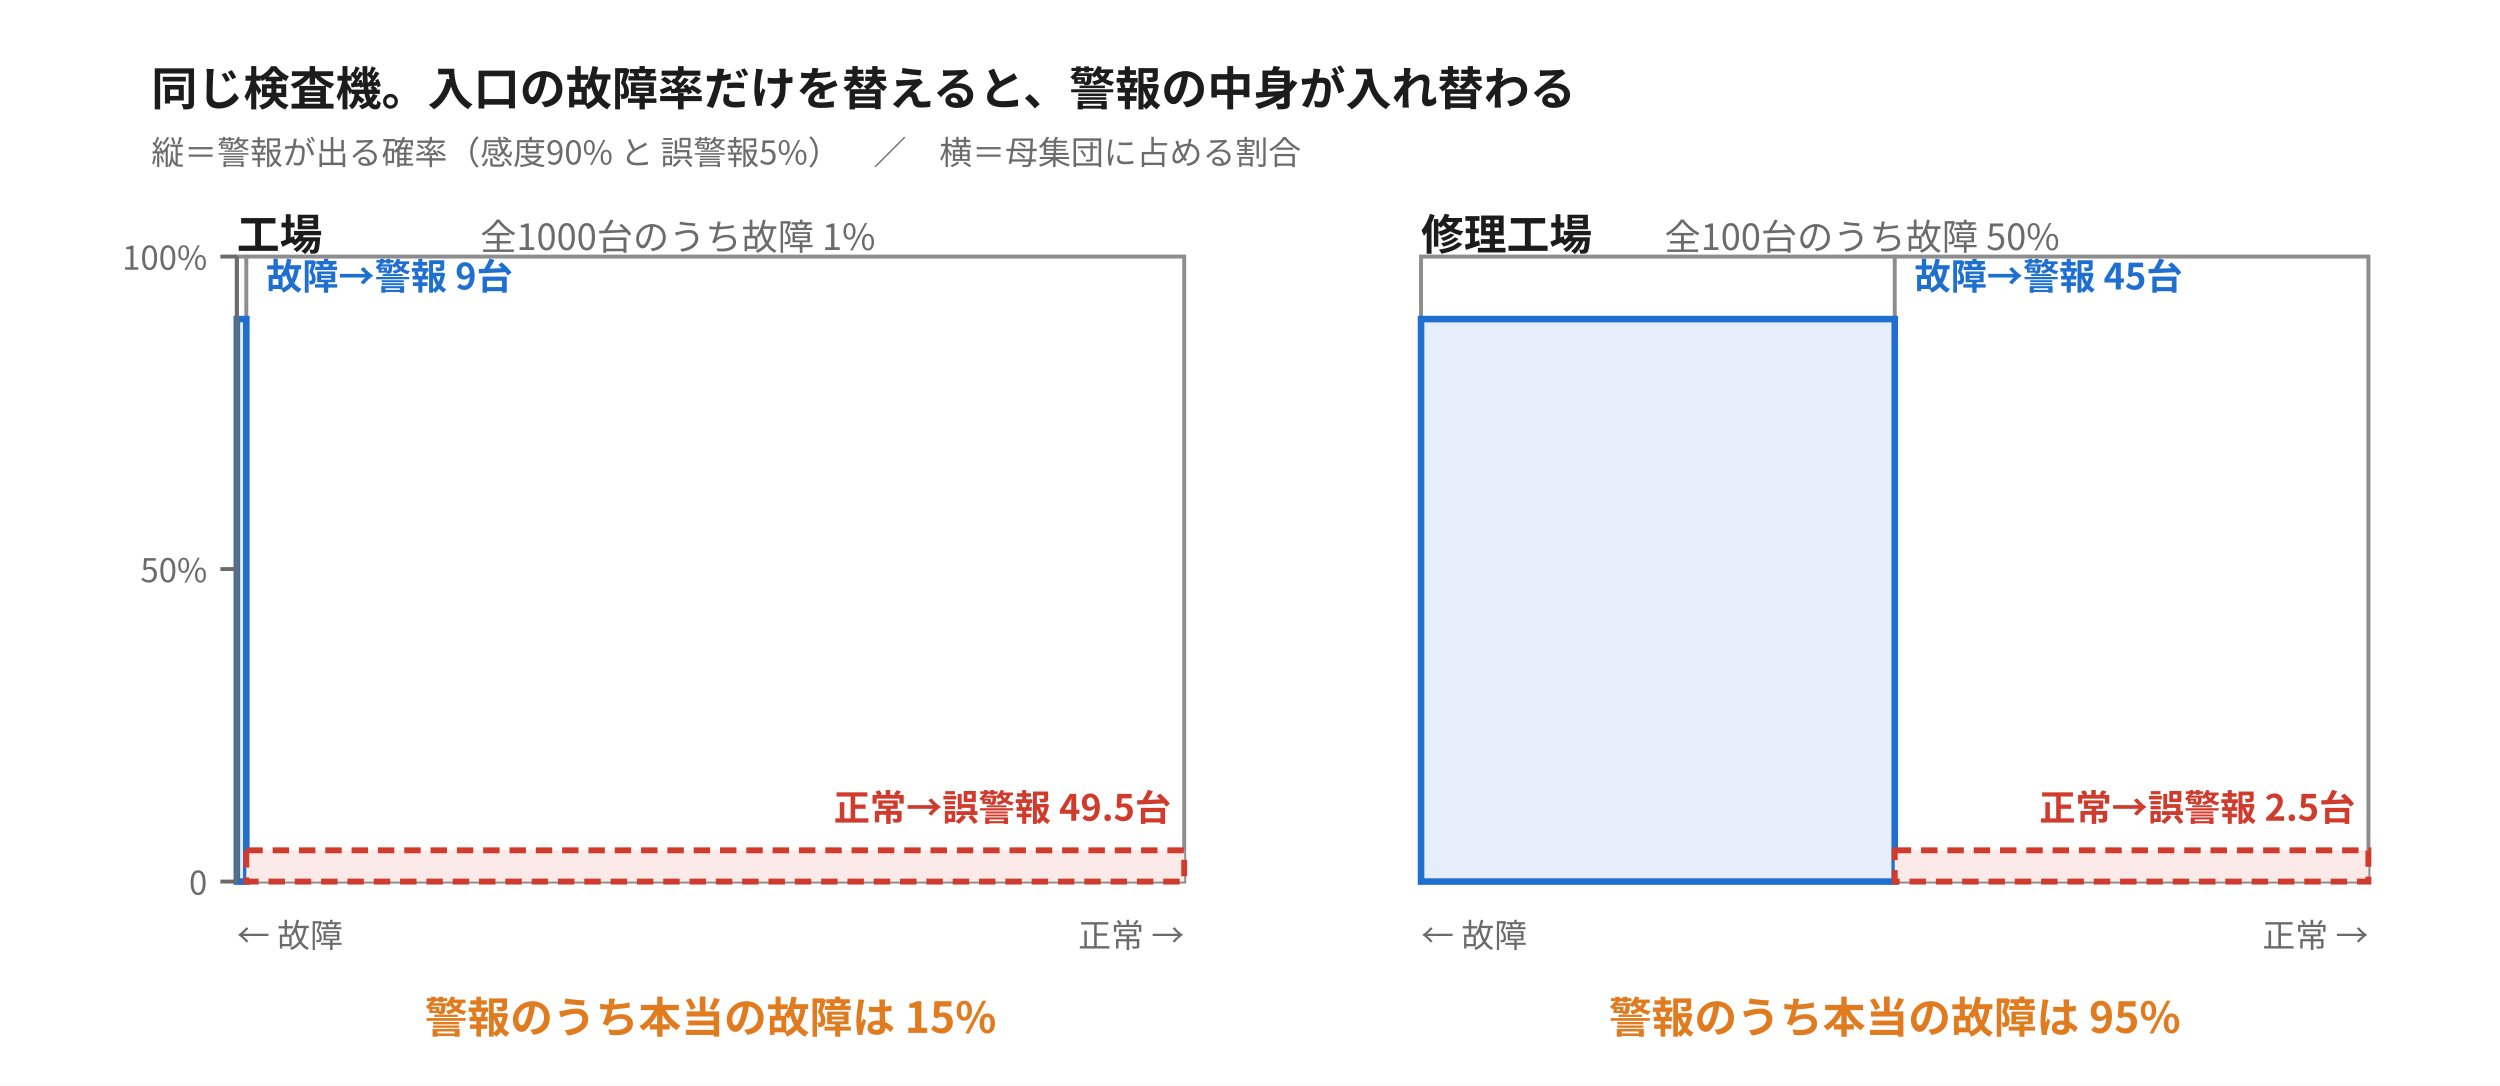
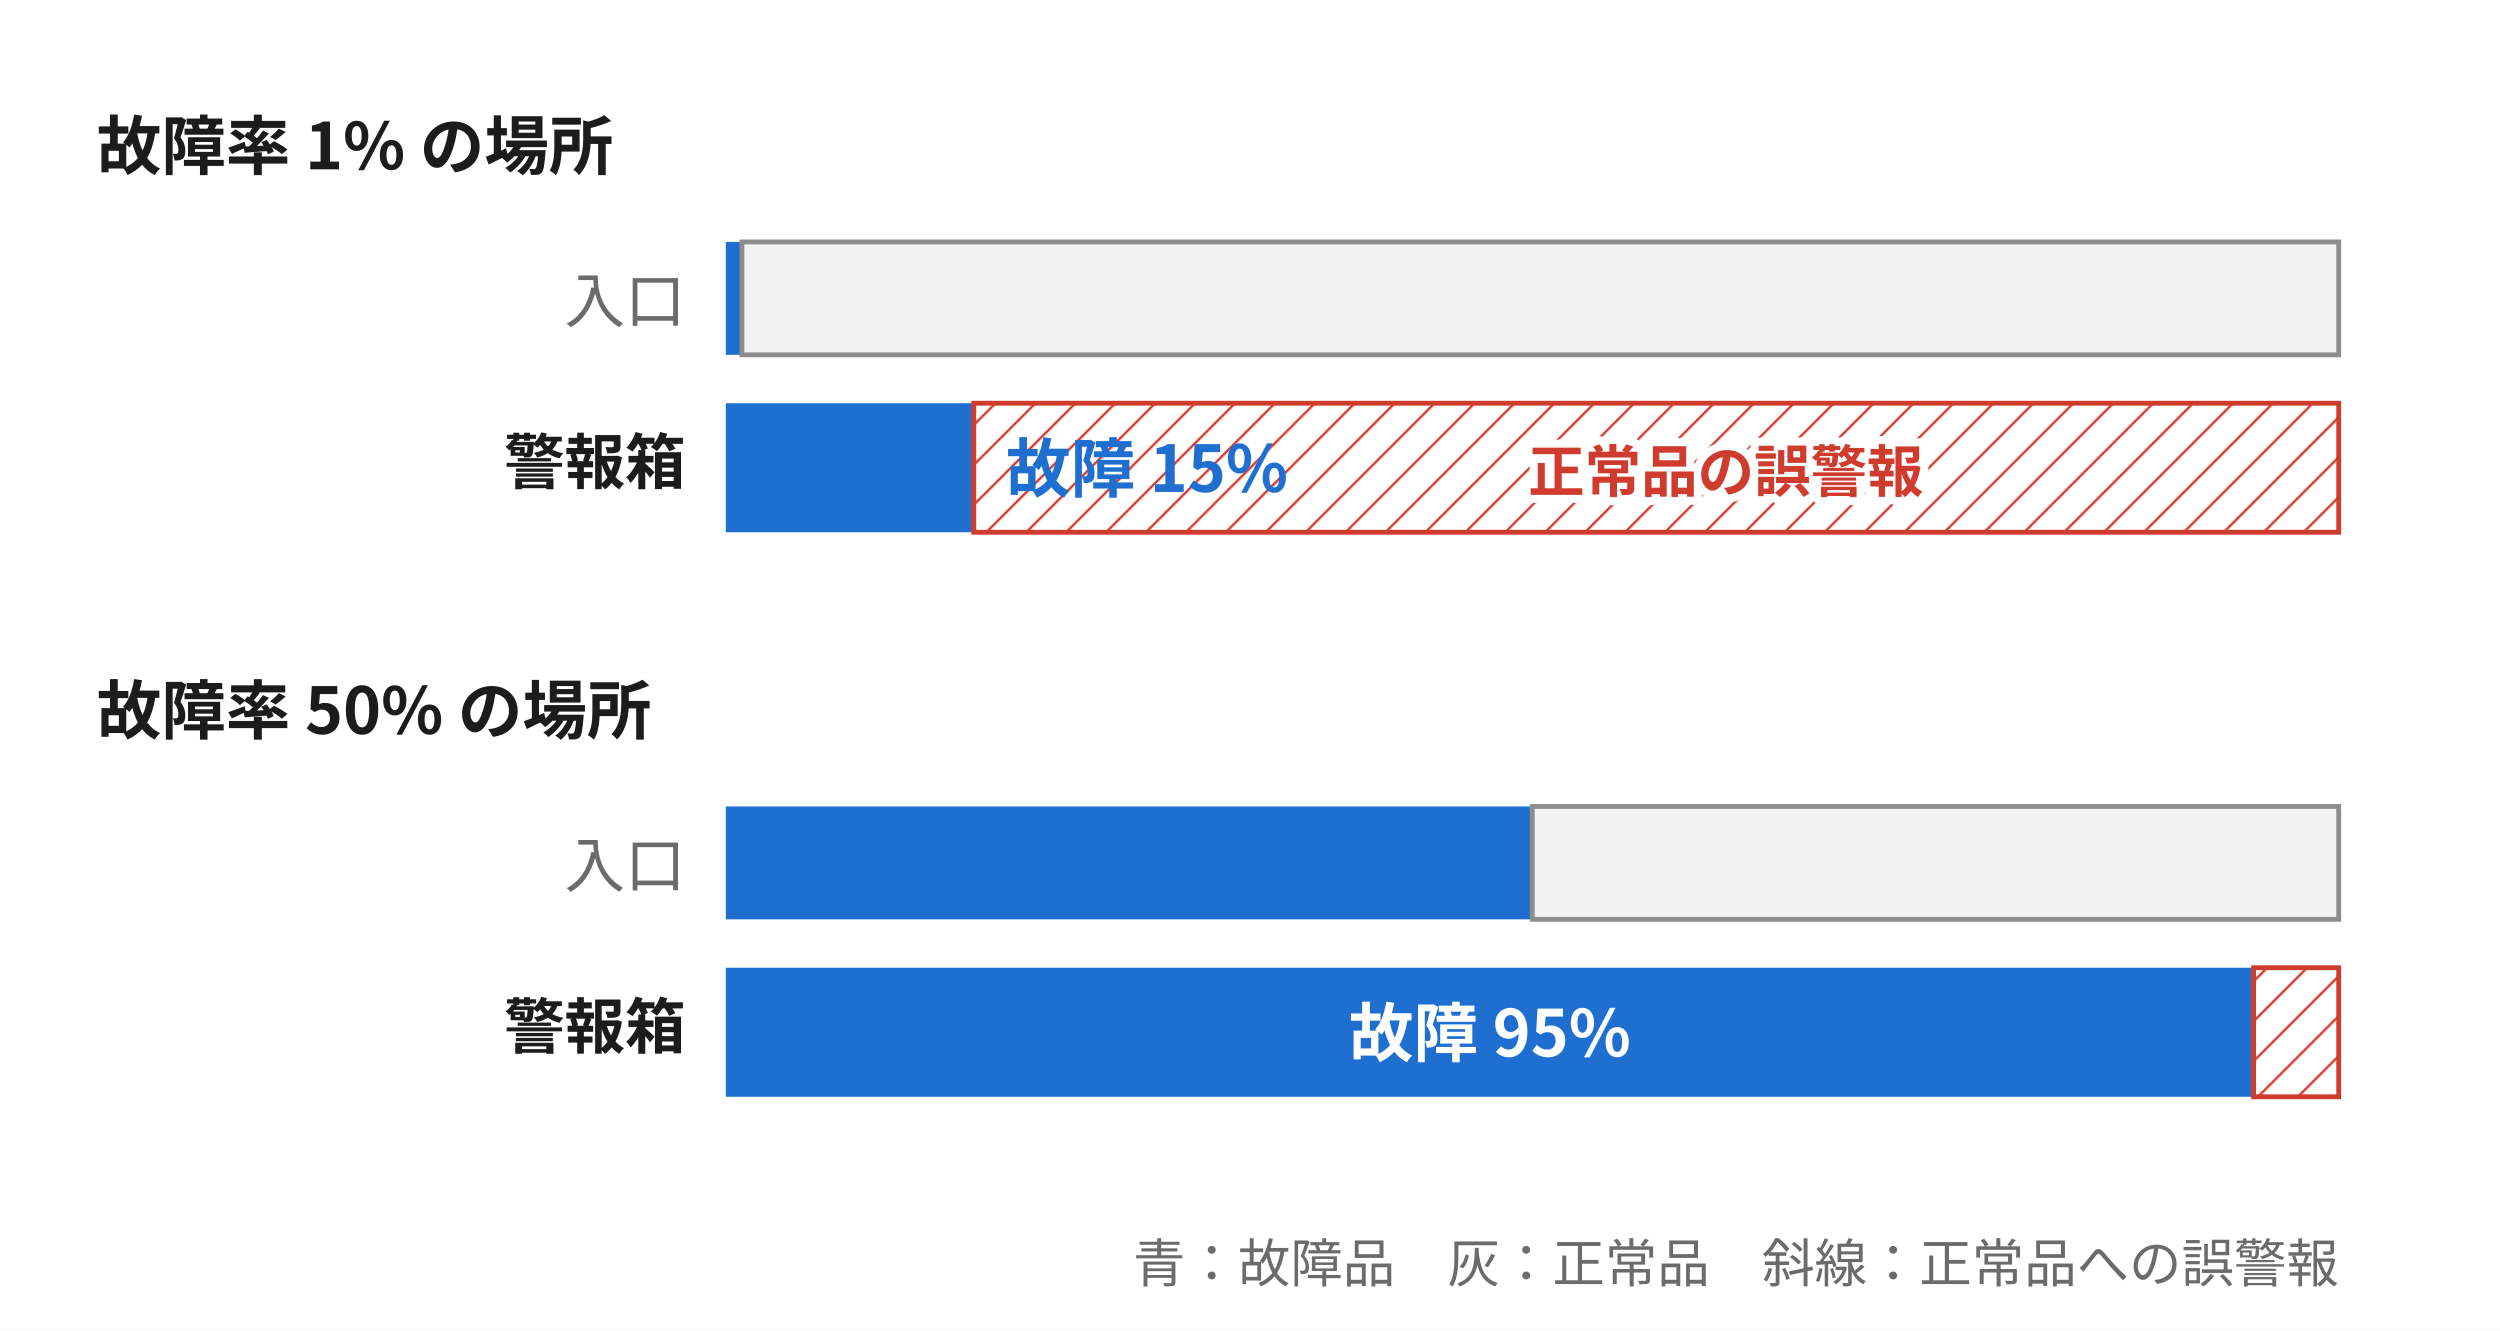
- <svg xmlns="http://www.w3.org/2000/svg" viewBox="0 0 760 330" role="img" aria-labelledby="title desc">
-   <rect x="0" y="0" width="760" height="330" fill="#ffffff" />
-   <text x="46" y="32" font-family="Noto Sans CJK JP, Hiragino Sans, Noto Sans JP, Yu Gothic, sans-serif" font-size="14" fill="#1c1c1c" text-anchor="start" font-weight="700">同じ検査機。入口の故障率だけを替えると、警報の中身が入れ替わる</text>
-   <text x="46" y="50" font-family="Noto Sans CJK JP, Hiragino Sans, Noto Sans JP, Yu Gothic, sans-serif" font-size="10" fill="#6b6b6b" text-anchor="start" font-weight="400">縦＝警報が出る確率（感度90% と 誤警報5%）　／　横＝母集団に占める割合</text>
-   <text x="72" y="76" font-family="Noto Sans CJK JP, Hiragino Sans, Noto Sans JP, Yu Gothic, sans-serif" font-size="13" fill="#1c1c1c" text-anchor="start" font-weight="700">工場</text>
-   <text x="146" y="76" font-family="Noto Sans CJK JP, Hiragino Sans, Noto Sans JP, Yu Gothic, sans-serif" font-size="11" fill="#6b6b6b" text-anchor="start" font-weight="400">全1000台のうち故障 1%</text>
-   <rect x="72" y="78.0" width="288" height="190.0" rx="0" fill="#ffffff" stroke="#8d8d8d" stroke-width="1.2" opacity="1" />
-   <line x1="74.88" y1="78.0" x2="74.88" y2="268" stroke="#8d8d8d" stroke-width="1.2" stroke-linecap="round" opacity="1" />
-   <rect x="72" y="97.0" width="2.88" height="171.0" rx="0" fill="#e6eefb" stroke="#1f6fd0" stroke-width="2.0" opacity="1" />
-   <rect x="74.88" y="258.5" width="285.12" height="9.5" rx="0" fill="#fbeae8" stroke="#cf3b2d" stroke-width="1.8" opacity="1" stroke-dasharray="5 3" />
-   <text x="80.88" y="88.0" font-family="Noto Sans CJK JP, Hiragino Sans, Noto Sans JP, Yu Gothic, sans-serif" font-size="11" fill="#1f6fd0" text-anchor="start" font-weight="700">故障→警報 9台</text>
-   <text x="356" y="249.5" font-family="Noto Sans CJK JP, Hiragino Sans, Noto Sans JP, Yu Gothic, sans-serif" font-size="11" fill="#cf3b2d" text-anchor="end" font-weight="700">正常→誤警報 49.5台</text>
-   <text x="72" y="288" font-family="Noto Sans CJK JP, Hiragino Sans, Noto Sans JP, Yu Gothic, sans-serif" font-size="10" fill="#6b6b6b" text-anchor="start" font-weight="400">← 故障</text>
-   <text x="360" y="288" font-family="Noto Sans CJK JP, Hiragino Sans, Noto Sans JP, Yu Gothic, sans-serif" font-size="10" fill="#6b6b6b" text-anchor="end" font-weight="400">正常 →</text>
-   <text x="216" y="314" font-family="Noto Sans CJK JP, Hiragino Sans, Noto Sans JP, Yu Gothic, sans-serif" font-size="13" fill="#e07b1f" text-anchor="middle" font-weight="700">警報のうち本当の故障は 15%</text>
-   <text x="432" y="76" font-family="Noto Sans CJK JP, Hiragino Sans, Noto Sans JP, Yu Gothic, sans-serif" font-size="13" fill="#1c1c1c" text-anchor="start" font-weight="700">修理工場</text>
-   <text x="506" y="76" font-family="Noto Sans CJK JP, Hiragino Sans, Noto Sans JP, Yu Gothic, sans-serif" font-size="11" fill="#6b6b6b" text-anchor="start" font-weight="400">全100台のうち故障 50%</text>
-   <rect x="432" y="78.0" width="288" height="190.0" rx="0" fill="#ffffff" stroke="#8d8d8d" stroke-width="1.2" opacity="1" />
-   <line x1="576.0" y1="78.0" x2="576.0" y2="268" stroke="#8d8d8d" stroke-width="1.2" stroke-linecap="round" opacity="1" />
-   <rect x="432" y="97.0" width="144.0" height="171.0" rx="0" fill="#e6eefb" stroke="#1f6fd0" stroke-width="2.0" opacity="1" />
-   <rect x="576.0" y="258.5" width="144.0" height="9.5" rx="0" fill="#fbeae8" stroke="#cf3b2d" stroke-width="1.8" opacity="1" stroke-dasharray="5 3" />
-   <text x="582.0" y="88.0" font-family="Noto Sans CJK JP, Hiragino Sans, Noto Sans JP, Yu Gothic, sans-serif" font-size="11" fill="#1f6fd0" text-anchor="start" font-weight="700">故障→警報 45台</text>
-   <text x="716" y="249.5" font-family="Noto Sans CJK JP, Hiragino Sans, Noto Sans JP, Yu Gothic, sans-serif" font-size="11" fill="#cf3b2d" text-anchor="end" font-weight="700">正常→誤警報 2.5台</text>
-   <text x="432" y="288" font-family="Noto Sans CJK JP, Hiragino Sans, Noto Sans JP, Yu Gothic, sans-serif" font-size="10" fill="#6b6b6b" text-anchor="start" font-weight="400">← 故障</text>
-   <text x="720" y="288" font-family="Noto Sans CJK JP, Hiragino Sans, Noto Sans JP, Yu Gothic, sans-serif" font-size="10" fill="#6b6b6b" text-anchor="end" font-weight="400">正常 →</text>
-   <text x="576" y="314" font-family="Noto Sans CJK JP, Hiragino Sans, Noto Sans JP, Yu Gothic, sans-serif" font-size="13" fill="#e07b1f" text-anchor="middle" font-weight="700">警報のうち本当の故障は 95%</text>
-   <line x1="72" y1="268" x2="72" y2="78" stroke="#6b6b6b" stroke-width="1.2" stroke-linecap="butt" opacity="1" />
-   <line x1="67" y1="268.0" x2="72" y2="268.0" stroke="#6b6b6b" stroke-width="1.2" stroke-linecap="butt" opacity="1" />
-   <text x="63" y="272.0" font-family="Noto Sans CJK JP, Hiragino Sans, Noto Sans JP, Yu Gothic, sans-serif" font-size="10" fill="#6b6b6b" text-anchor="end" font-weight="400">0</text>
-   <line x1="67" y1="173.0" x2="72" y2="173.0" stroke="#6b6b6b" stroke-width="1.2" stroke-linecap="butt" opacity="1" />
-   <text x="63" y="177.0" font-family="Noto Sans CJK JP, Hiragino Sans, Noto Sans JP, Yu Gothic, sans-serif" font-size="10" fill="#6b6b6b" text-anchor="end" font-weight="400">50%</text>
-   <line x1="67" y1="78.0" x2="72" y2="78.0" stroke="#6b6b6b" stroke-width="1.2" stroke-linecap="butt" opacity="1" />
-   <text x="63" y="82.0" font-family="Noto Sans CJK JP, Hiragino Sans, Noto Sans JP, Yu Gothic, sans-serif" font-size="10" fill="#6b6b6b" text-anchor="end" font-weight="400">100%</text>
+ <svg xmlns="http://www.w3.org/2000/svg" viewBox="0 0 620 330" role="img" aria-labelledby="title">
+   <defs>
+     <pattern id="hcf3b2d" width="7" height="7" patternUnits="userSpaceOnUse" patternTransform="rotate(45)">
+       <line x1="0" y1="0" x2="0" y2="7" stroke="#cf3b2d" stroke-width="1.2" />
+     </pattern>
+   </defs>
+   <rect x="0" y="0" width="620" height="330" fill="#ffffff" />
+   <text x="24" y="42" font-family="Noto Sans CJK JP, Hiragino Sans, Yu Gothic, sans-serif" font-size="16" text-anchor="start" font-weight="700" fill="#1c1c1c">故障率 1% の場所</text>
+   <text x="170" y="80" font-family="Noto Sans CJK JP, Hiragino Sans, Yu Gothic, sans-serif" font-size="15" text-anchor="end" fill="#6b6b6b">入口</text>
+   <rect x="180" y="60" width="4" height="28" fill="#1f6fd0" stroke="none" stroke-width="1.2" />
+   <rect x="184" y="60" width="396" height="28" fill="#f2f2f2" stroke="#8d8d8d" stroke-width="1.2" />
+   <text x="170" y="120" font-family="Noto Sans CJK JP, Hiragino Sans, Yu Gothic, sans-serif" font-size="15" text-anchor="end" font-weight="700" fill="#1c1c1c">警報箱</text>
+   <rect x="180" y="100" width="61.5" height="32" fill="#1f6fd0" stroke="none" stroke-width="1.2" />
+   <rect x="241.5" y="100" width="338.5" height="32" fill="url(#hcf3b2d)" stroke="#cf3b2d" stroke-width="1.2" />
+   <text x="249.5" y="122" font-family="Noto Sans CJK JP, Hiragino Sans, Yu Gothic, sans-serif" font-size="16" text-anchor="start" font-weight="700" fill="#1f6fd0">故障 15%</text>
+   <text x="428" y="122" font-family="Noto Sans CJK JP, Hiragino Sans, Yu Gothic, sans-serif" font-size="14" text-anchor="middle" font-weight="700" fill="#ffffff" stroke="#ffffff" stroke-width="4" stroke-linejoin="round">正常品の誤警報</text>
+   <text x="428" y="122" font-family="Noto Sans CJK JP, Hiragino Sans, Yu Gothic, sans-serif" font-size="14" text-anchor="middle" font-weight="700" fill="#cf3b2d">正常品の誤警報</text>
+   <text x="24" y="182" font-family="Noto Sans CJK JP, Hiragino Sans, Yu Gothic, sans-serif" font-size="16" text-anchor="start" font-weight="700" fill="#1c1c1c">故障率 50% の場所</text>
+   <text x="170" y="220" font-family="Noto Sans CJK JP, Hiragino Sans, Yu Gothic, sans-serif" font-size="15" text-anchor="end" fill="#6b6b6b">入口</text>
+   <rect x="180" y="200" width="200" height="28" fill="#1f6fd0" stroke="none" stroke-width="1.2" />
+   <rect x="380" y="200" width="200" height="28" fill="#f2f2f2" stroke="#8d8d8d" stroke-width="1.2" />
+   <text x="170" y="260" font-family="Noto Sans CJK JP, Hiragino Sans, Yu Gothic, sans-serif" font-size="15" text-anchor="end" font-weight="700" fill="#1c1c1c">警報箱</text>
+   <rect x="180" y="240" width="378.9" height="32" fill="#1f6fd0" stroke="none" stroke-width="1.2" />
+   <rect x="558.9" y="240" width="21.1" height="32" fill="url(#hcf3b2d)" stroke="#cf3b2d" stroke-width="1.2" />
+   <text x="369.5" y="262" font-family="Noto Sans CJK JP, Hiragino Sans, Yu Gothic, sans-serif" font-size="16" text-anchor="middle" font-weight="700" fill="#ffffff">故障 95%</text>
+   <text x="580" y="318" font-family="Noto Sans CJK JP, Hiragino Sans, Yu Gothic, sans-serif" font-size="13" text-anchor="end" fill="#6b6b6b">青：故障品　灰：正常品　斜線：正常品への誤警報</text>
</svg>
